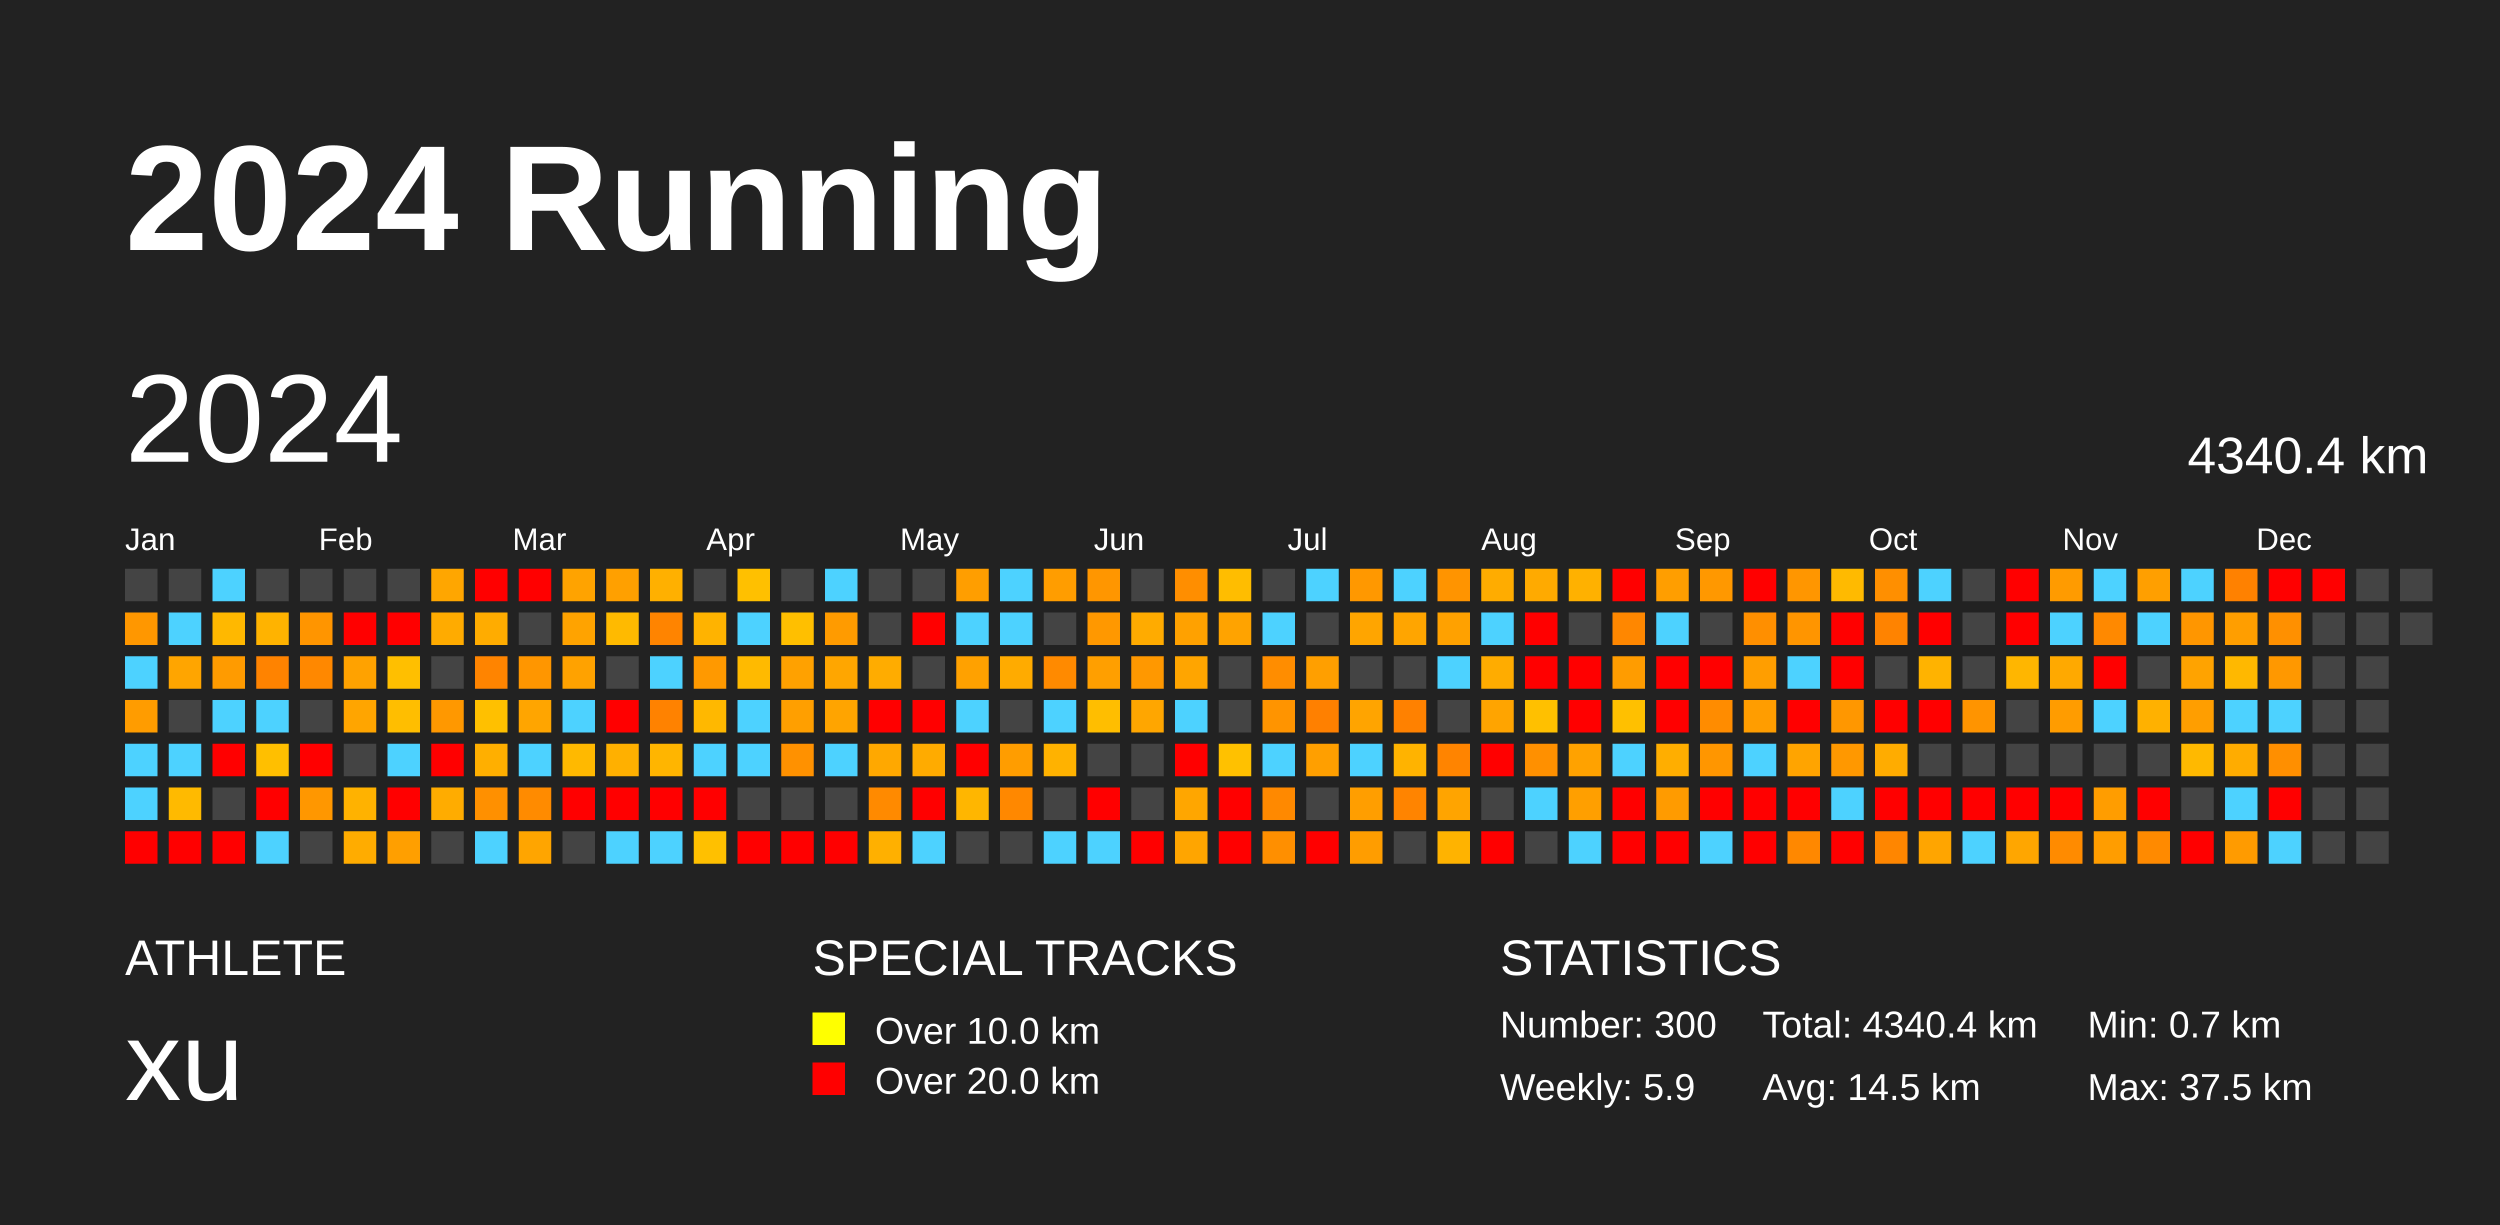
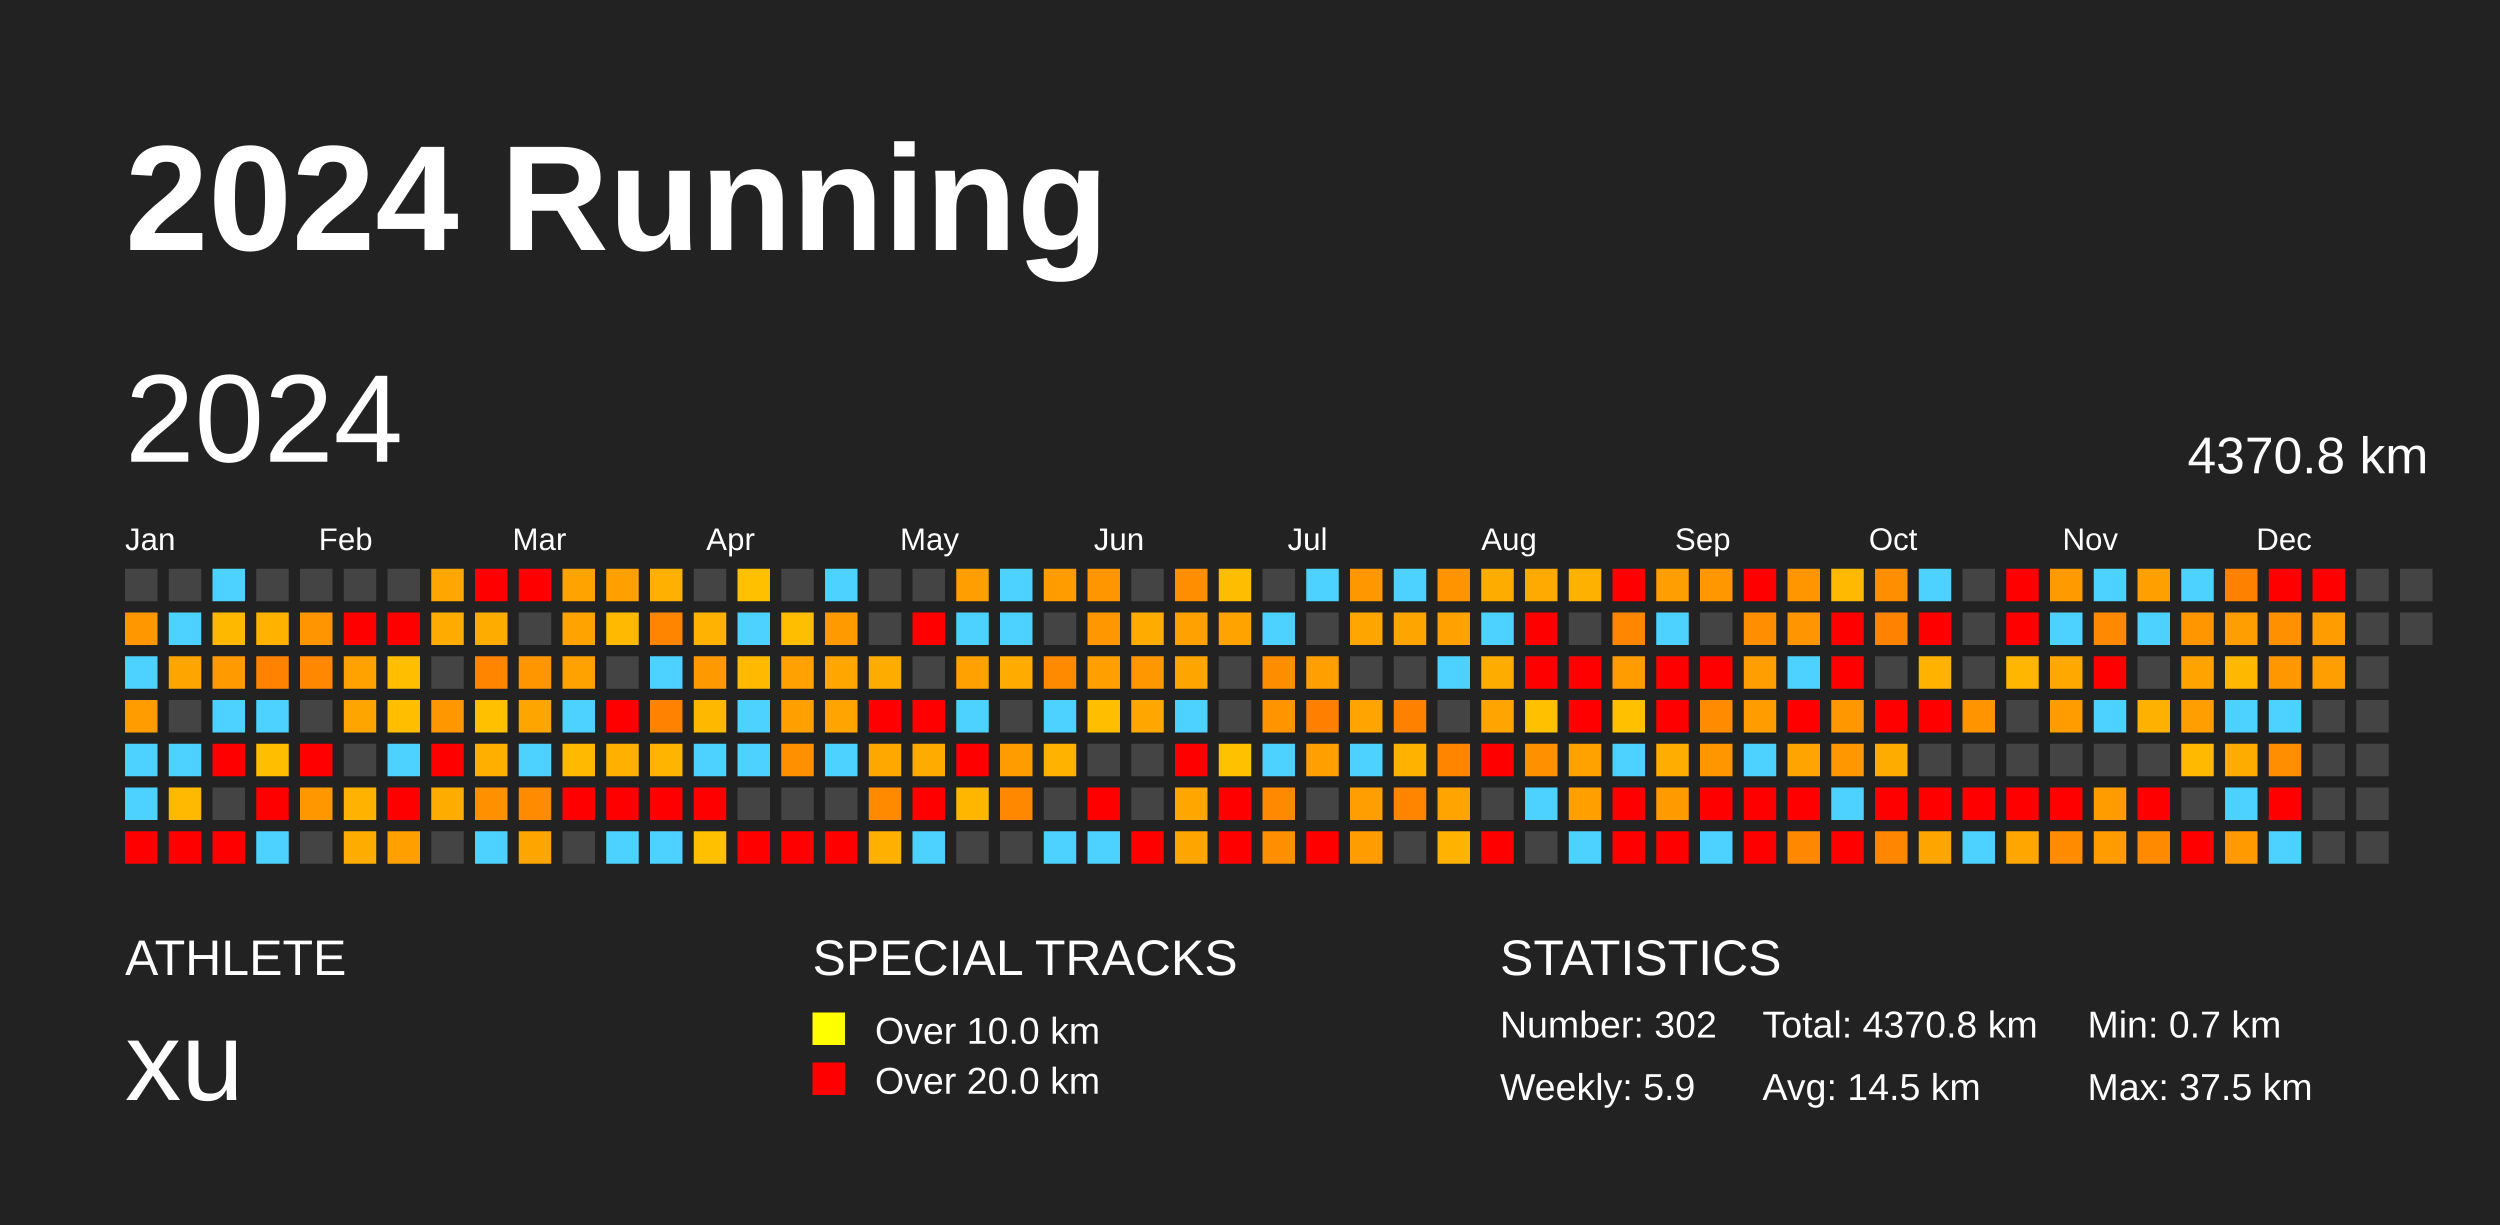
<svg xmlns="http://www.w3.org/2000/svg" baseProfile="full" height="98mm" version="1.1" viewBox="0,0,200,98" width="200mm">
  <defs />
  <rect fill="#222222" height="98" width="200" x="0" y="0" />
  <text fill="#FFFFFF" style="font-size:12px; font-family:Arial; font-weight:bold;" x="10" y="20">2024 Running</text>
  <text fill="#FFFFFF" style="font-size:4px; font-family:Arial" x="10" y="78">ATHLETE</text>
  <text fill="#FFFFFF" style="font-size:9px; font-family:Arial" x="10" y="88">xu</text>
  <text fill="#FFFFFF" style="font-size:4px; font-family:Arial" x="65" y="78">SPECIAL TRACKS</text>
  <rect fill="yellow" height="2.6" width="2.6" x="65" y="81" />
  <text fill="#FFFFFF" style="font-size:3px; font-family:Arial" x="70" y="83.5">Over 10.0 km</text>
  <rect fill="red" height="2.6" width="2.6" x="65" y="85" />
  <text fill="#FFFFFF" style="font-size:3px; font-family:Arial" x="70" y="87.5">Over 20.0 km</text>
  <text fill="#FFFFFF" style="font-size:4px; font-family:Arial" x="120" y="78">STATISTICS</text>
-   <text fill="#FFFFFF" style="font-size:3px; font-family:Arial" x="120" y="83">Number: 300</text>
+   <text fill="#FFFFFF" style="font-size:3px; font-family:Arial" x="120" y="83">Number: 302</text>
  <text fill="#FFFFFF" style="font-size:3px; font-family:Arial" x="120" y="88">Weekly: 5.9</text>
-   <text fill="#FFFFFF" style="font-size:3px; font-family:Arial" x="141" y="83">Total: 4340.4 km</text>
+   <text fill="#FFFFFF" style="font-size:3px; font-family:Arial" x="141" y="83">Total: 4370.8 km</text>
  <text fill="#FFFFFF" style="font-size:3px; font-family:Arial" x="141" y="88">Avg: 14.5 km</text>
  <text fill="#FFFFFF" style="font-size:3px; font-family:Arial" x="167" y="83">Min: 0.7 km</text>
  <text fill="#FFFFFF" style="font-size:3px; font-family:Arial" x="167" y="88">Max: 37.5 km</text>
  <text dominant-baseline="hanging" fill="#FFFFFF" style="font-size:10.0px; font-family:Arial;" x="10" y="30">2024</text>
-   <text dominant-baseline="hanging" fill="#FFFFFF" style="font-size:4.125px; font-family:Arial;" x="175" y="35">4340.4 km</text>
+   <text dominant-baseline="hanging" fill="#FFFFFF" style="font-size:4.125px; font-family:Arial;" x="175" y="35">4370.8 km</text>
  <text fill="#FFFFFF" style="font-size:2.5px; font-family:Arial" x="10.0" y="44">Jan</text>
  <text fill="#FFFFFF" style="font-size:2.5px; font-family:Arial" x="25.5" y="44">Feb</text>
  <text fill="#FFFFFF" style="font-size:2.5px; font-family:Arial" x="41.0" y="44">Mar</text>
  <text fill="#FFFFFF" style="font-size:2.5px; font-family:Arial" x="56.5" y="44">Apr</text>
  <text fill="#FFFFFF" style="font-size:2.5px; font-family:Arial" x="72.0" y="44">May</text>
  <text fill="#FFFFFF" style="font-size:2.5px; font-family:Arial" x="87.5" y="44">Jun</text>
  <text fill="#FFFFFF" style="font-size:2.5px; font-family:Arial" x="103.0" y="44">Jul</text>
  <text fill="#FFFFFF" style="font-size:2.5px; font-family:Arial" x="118.5" y="44">Aug</text>
  <text fill="#FFFFFF" style="font-size:2.5px; font-family:Arial" x="134.0" y="44">Sep</text>
  <text fill="#FFFFFF" style="font-size:2.5px; font-family:Arial" x="149.5" y="44">Oct</text>
  <text fill="#FFFFFF" style="font-size:2.5px; font-family:Arial" x="165.0" y="44">Nov</text>
  <text fill="#FFFFFF" style="font-size:2.5px; font-family:Arial" x="180.5" y="44">Dec</text>
  <rect fill="#444444" height="2.6" width="2.6" x="10.0" y="45.5" />
  <rect fill="#ff9700" height="2.6" width="2.6" x="10.0" y="49.0" />
  <rect fill="#4dd2ff" height="2.6" width="2.6" x="10.0" y="52.5" />
  <rect fill="#ff9c00" height="2.6" width="2.6" x="10.0" y="56.0" />
  <rect fill="#4dd2ff" height="2.6" width="2.6" x="10.0" y="59.5" />
  <rect fill="#4dd2ff" height="2.6" width="2.6" x="10.0" y="63.0" />
  <rect fill="red" height="2.6" width="2.6" x="10.0" y="66.5" />
  <rect fill="#444444" height="2.6" width="2.6" x="13.5" y="45.5" />
  <rect fill="#4dd2ff" height="2.6" width="2.6" x="13.5" y="49.0" />
  <rect fill="#ffa500" height="2.6" width="2.6" x="13.5" y="52.5" />
  <rect fill="#444444" height="2.6" width="2.6" x="13.5" y="56.0" />
  <rect fill="#4dd2ff" height="2.6" width="2.6" x="13.5" y="59.5" />
  <rect fill="#ffba00" height="2.6" width="2.6" x="13.5" y="63.0" />
  <rect fill="red" height="2.6" width="2.6" x="13.5" y="66.5" />
  <rect fill="#4dd2ff" height="2.6" width="2.6" x="17.0" y="45.5" />
  <rect fill="#ffb800" height="2.6" width="2.6" x="17.0" y="49.0" />
  <rect fill="#ff9b00" height="2.6" width="2.6" x="17.0" y="52.5" />
  <rect fill="#4dd2ff" height="2.6" width="2.6" x="17.0" y="56.0" />
  <rect fill="red" height="2.6" width="2.6" x="17.0" y="59.5" />
  <rect fill="#444444" height="2.6" width="2.6" x="17.0" y="63.0" />
  <rect fill="red" height="2.6" width="2.6" x="17.0" y="66.5" />
  <rect fill="#444444" height="2.6" width="2.6" x="20.5" y="45.5" />
  <rect fill="#ffb300" height="2.6" width="2.6" x="20.5" y="49.0" />
  <rect fill="#ff8300" height="2.6" width="2.6" x="20.5" y="52.5" />
  <rect fill="#4dd2ff" height="2.6" width="2.6" x="20.5" y="56.0" />
  <rect fill="#ffbf00" height="2.6" width="2.6" x="20.5" y="59.5" />
  <rect fill="red" height="2.6" width="2.6" x="20.5" y="63.0" />
  <rect fill="#4dd2ff" height="2.6" width="2.6" x="20.5" y="66.5" />
  <rect fill="#444444" height="2.6" width="2.6" x="24.0" y="45.5" />
  <rect fill="#ff9500" height="2.6" width="2.6" x="24.0" y="49.0" />
  <rect fill="#ff8800" height="2.6" width="2.6" x="24.0" y="52.5" />
  <rect fill="#444444" height="2.6" width="2.6" x="24.0" y="56.0" />
  <rect fill="red" height="2.6" width="2.6" x="24.0" y="59.5" />
  <rect fill="#ff9700" height="2.6" width="2.6" x="24.0" y="63.0" />
  <rect fill="#444444" height="2.6" width="2.6" x="24.0" y="66.5" />
  <rect fill="#444444" height="2.6" width="2.6" x="27.5" y="45.5" />
  <rect fill="red" height="2.6" width="2.6" x="27.5" y="49.0" />
  <rect fill="#ffa200" height="2.6" width="2.6" x="27.5" y="52.5" />
  <rect fill="#ffa500" height="2.6" width="2.6" x="27.5" y="56.0" />
  <rect fill="#444444" height="2.6" width="2.6" x="27.5" y="59.5" />
  <rect fill="#ffb200" height="2.6" width="2.6" x="27.5" y="63.0" />
  <rect fill="#ffac00" height="2.6" width="2.6" x="27.5" y="66.5" />
  <rect fill="#444444" height="2.6" width="2.6" x="31.0" y="45.5" />
  <rect fill="red" height="2.6" width="2.6" x="31.0" y="49.0" />
  <rect fill="#ffbf00" height="2.6" width="2.6" x="31.0" y="52.5" />
  <rect fill="#ffbe00" height="2.6" width="2.6" x="31.0" y="56.0" />
  <rect fill="#4dd2ff" height="2.6" width="2.6" x="31.0" y="59.5" />
  <rect fill="red" height="2.6" width="2.6" x="31.0" y="63.0" />
  <rect fill="#ff9f00" height="2.6" width="2.6" x="31.0" y="66.5" />
  <rect fill="#ffa600" height="2.6" width="2.6" x="34.5" y="45.5" />
  <rect fill="#ffab00" height="2.6" width="2.6" x="34.5" y="49.0" />
  <rect fill="#444444" height="2.6" width="2.6" x="34.5" y="52.5" />
  <rect fill="#ff9800" height="2.6" width="2.6" x="34.5" y="56.0" />
  <rect fill="red" height="2.6" width="2.6" x="34.5" y="59.5" />
  <rect fill="#ffac00" height="2.6" width="2.6" x="34.5" y="63.0" />
  <rect fill="#444444" height="2.6" width="2.6" x="34.5" y="66.5" />
  <rect fill="red" height="2.6" width="2.6" x="38.0" y="45.5" />
  <rect fill="#ffac00" height="2.6" width="2.6" x="38.0" y="49.0" />
  <rect fill="#ff8400" height="2.6" width="2.6" x="38.0" y="52.5" />
  <rect fill="#ffc000" height="2.6" width="2.6" x="38.0" y="56.0" />
  <rect fill="#ffaf00" height="2.6" width="2.6" x="38.0" y="59.5" />
  <rect fill="#ff9000" height="2.6" width="2.6" x="38.0" y="63.0" />
  <rect fill="#4dd2ff" height="2.6" width="2.6" x="38.0" y="66.5" />
  <rect fill="red" height="2.6" width="2.6" x="41.5" y="45.5" />
  <rect fill="#444444" height="2.6" width="2.6" x="41.5" y="49.0" />
  <rect fill="#ff9600" height="2.6" width="2.6" x="41.5" y="52.5" />
  <rect fill="#ffa500" height="2.6" width="2.6" x="41.5" y="56.0" />
  <rect fill="#4dd2ff" height="2.6" width="2.6" x="41.5" y="59.5" />
  <rect fill="#ff8b00" height="2.6" width="2.6" x="41.5" y="63.0" />
  <rect fill="#ffa500" height="2.6" width="2.6" x="41.5" y="66.5" />
  <rect fill="#ffa300" height="2.6" width="2.6" x="45.0" y="45.5" />
  <rect fill="#ffa300" height="2.6" width="2.6" x="45.0" y="49.0" />
  <rect fill="#ffa200" height="2.6" width="2.6" x="45.0" y="52.5" />
  <rect fill="#4dd2ff" height="2.6" width="2.6" x="45.0" y="56.0" />
  <rect fill="#ffb900" height="2.6" width="2.6" x="45.0" y="59.5" />
  <rect fill="red" height="2.6" width="2.6" x="45.0" y="63.0" />
  <rect fill="#444444" height="2.6" width="2.6" x="45.0" y="66.5" />
  <rect fill="#ffa000" height="2.6" width="2.6" x="48.5" y="45.5" />
  <rect fill="#ffba00" height="2.6" width="2.6" x="48.5" y="49.0" />
  <rect fill="#444444" height="2.6" width="2.6" x="48.5" y="52.5" />
  <rect fill="red" height="2.6" width="2.6" x="48.5" y="56.0" />
  <rect fill="#ffb000" height="2.6" width="2.6" x="48.5" y="59.5" />
  <rect fill="red" height="2.6" width="2.6" x="48.5" y="63.0" />
  <rect fill="#4dd2ff" height="2.6" width="2.6" x="48.5" y="66.5" />
  <rect fill="#ffb000" height="2.6" width="2.6" x="52.0" y="45.5" />
  <rect fill="#ff8400" height="2.6" width="2.6" x="52.0" y="49.0" />
  <rect fill="#4dd2ff" height="2.6" width="2.6" x="52.0" y="52.5" />
  <rect fill="#ff8200" height="2.6" width="2.6" x="52.0" y="56.0" />
  <rect fill="#ffb500" height="2.6" width="2.6" x="52.0" y="59.5" />
  <rect fill="red" height="2.6" width="2.6" x="52.0" y="63.0" />
  <rect fill="#4dd2ff" height="2.6" width="2.6" x="52.0" y="66.5" />
  <rect fill="#444444" height="2.6" width="2.6" x="55.5" y="45.5" />
  <rect fill="#ffb300" height="2.6" width="2.6" x="55.5" y="49.0" />
  <rect fill="#ff9900" height="2.6" width="2.6" x="55.5" y="52.5" />
  <rect fill="#ffb800" height="2.6" width="2.6" x="55.5" y="56.0" />
  <rect fill="#4dd2ff" height="2.6" width="2.6" x="55.5" y="59.5" />
  <rect fill="red" height="2.6" width="2.6" x="55.5" y="63.0" />
  <rect fill="#ffc000" height="2.6" width="2.6" x="55.5" y="66.5" />
  <rect fill="#ffc000" height="2.6" width="2.6" x="59.0" y="45.5" />
  <rect fill="#4dd2ff" height="2.6" width="2.6" x="59.0" y="49.0" />
  <rect fill="#ffba00" height="2.6" width="2.6" x="59.0" y="52.5" />
  <rect fill="#4dd2ff" height="2.6" width="2.6" x="59.0" y="56.0" />
  <rect fill="#4dd2ff" height="2.6" width="2.6" x="59.0" y="59.5" />
  <rect fill="#444444" height="2.6" width="2.6" x="59.0" y="63.0" />
  <rect fill="red" height="2.6" width="2.6" x="59.0" y="66.5" />
  <rect fill="#444444" height="2.6" width="2.6" x="62.5" y="45.5" />
  <rect fill="#ffbf00" height="2.6" width="2.6" x="62.5" y="49.0" />
  <rect fill="#ffa100" height="2.6" width="2.6" x="62.5" y="52.5" />
  <rect fill="#ff9f00" height="2.6" width="2.6" x="62.5" y="56.0" />
  <rect fill="#ff9100" height="2.6" width="2.6" x="62.5" y="59.5" />
  <rect fill="#444444" height="2.6" width="2.6" x="62.5" y="63.0" />
  <rect fill="red" height="2.6" width="2.6" x="62.5" y="66.5" />
  <rect fill="#4dd2ff" height="2.6" width="2.6" x="66.0" y="45.5" />
  <rect fill="#ff9b00" height="2.6" width="2.6" x="66.0" y="49.0" />
  <rect fill="#ffa600" height="2.6" width="2.6" x="66.0" y="52.5" />
  <rect fill="#ffa400" height="2.6" width="2.6" x="66.0" y="56.0" />
  <rect fill="#4dd2ff" height="2.6" width="2.6" x="66.0" y="59.5" />
  <rect fill="#444444" height="2.6" width="2.6" x="66.0" y="63.0" />
  <rect fill="red" height="2.6" width="2.6" x="66.0" y="66.5" />
  <rect fill="#444444" height="2.6" width="2.6" x="69.5" y="45.5" />
  <rect fill="#444444" height="2.6" width="2.6" x="69.5" y="49.0" />
  <rect fill="#ffac00" height="2.6" width="2.6" x="69.5" y="52.5" />
  <rect fill="red" height="2.6" width="2.6" x="69.5" y="56.0" />
  <rect fill="#ffa800" height="2.6" width="2.6" x="69.5" y="59.5" />
  <rect fill="#ff8a00" height="2.6" width="2.6" x="69.5" y="63.0" />
  <rect fill="#ffb000" height="2.6" width="2.6" x="69.5" y="66.5" />
  <rect fill="#444444" height="2.6" width="2.6" x="73.0" y="45.5" />
  <rect fill="red" height="2.6" width="2.6" x="73.0" y="49.0" />
  <rect fill="#444444" height="2.6" width="2.6" x="73.0" y="52.5" />
  <rect fill="red" height="2.6" width="2.6" x="73.0" y="56.0" />
  <rect fill="#ffab00" height="2.6" width="2.6" x="73.0" y="59.5" />
  <rect fill="red" height="2.6" width="2.6" x="73.0" y="63.0" />
  <rect fill="#4dd2ff" height="2.6" width="2.6" x="73.0" y="66.5" />
  <rect fill="#ff9e00" height="2.6" width="2.6" x="76.5" y="45.5" />
  <rect fill="#4dd2ff" height="2.6" width="2.6" x="76.5" y="49.0" />
  <rect fill="#ffa100" height="2.6" width="2.6" x="76.5" y="52.5" />
  <rect fill="#4dd2ff" height="2.6" width="2.6" x="76.5" y="56.0" />
  <rect fill="red" height="2.6" width="2.6" x="76.5" y="59.5" />
  <rect fill="#ffb600" height="2.6" width="2.6" x="76.5" y="63.0" />
  <rect fill="#444444" height="2.6" width="2.6" x="76.5" y="66.5" />
  <rect fill="#4dd2ff" height="2.6" width="2.6" x="80.0" y="45.5" />
  <rect fill="#4dd2ff" height="2.6" width="2.6" x="80.0" y="49.0" />
  <rect fill="#ffab00" height="2.6" width="2.6" x="80.0" y="52.5" />
  <rect fill="#444444" height="2.6" width="2.6" x="80.0" y="56.0" />
  <rect fill="#ff9d00" height="2.6" width="2.6" x="80.0" y="59.5" />
  <rect fill="#ff8800" height="2.6" width="2.6" x="80.0" y="63.0" />
  <rect fill="#444444" height="2.6" width="2.6" x="80.0" y="66.5" />
  <rect fill="#ff9d00" height="2.6" width="2.6" x="83.5" y="45.5" />
  <rect fill="#444444" height="2.6" width="2.6" x="83.5" y="49.0" />
  <rect fill="#ff8a00" height="2.6" width="2.6" x="83.5" y="52.5" />
  <rect fill="#4dd2ff" height="2.6" width="2.6" x="83.5" y="56.0" />
  <rect fill="#ffb200" height="2.6" width="2.6" x="83.5" y="59.5" />
  <rect fill="#444444" height="2.6" width="2.6" x="83.5" y="63.0" />
  <rect fill="#4dd2ff" height="2.6" width="2.6" x="83.5" y="66.5" />
  <rect fill="#ff9600" height="2.6" width="2.6" x="87.0" y="45.5" />
  <rect fill="#ff9800" height="2.6" width="2.6" x="87.0" y="49.0" />
  <rect fill="#ff9f00" height="2.6" width="2.6" x="87.0" y="52.5" />
  <rect fill="#ffbe00" height="2.6" width="2.6" x="87.0" y="56.0" />
  <rect fill="#444444" height="2.6" width="2.6" x="87.0" y="59.5" />
  <rect fill="red" height="2.6" width="2.6" x="87.0" y="63.0" />
  <rect fill="#4dd2ff" height="2.6" width="2.6" x="87.0" y="66.5" />
  <rect fill="#444444" height="2.6" width="2.6" x="90.5" y="45.5" />
  <rect fill="#ffab00" height="2.6" width="2.6" x="90.5" y="49.0" />
  <rect fill="#ff9800" height="2.6" width="2.6" x="90.5" y="52.5" />
  <rect fill="#ffa600" height="2.6" width="2.6" x="90.5" y="56.0" />
  <rect fill="#444444" height="2.6" width="2.6" x="90.5" y="59.5" />
  <rect fill="#444444" height="2.6" width="2.6" x="90.5" y="63.0" />
  <rect fill="red" height="2.6" width="2.6" x="90.5" y="66.5" />
  <rect fill="#ff8e00" height="2.6" width="2.6" x="94.0" y="45.5" />
  <rect fill="#ffa100" height="2.6" width="2.6" x="94.0" y="49.0" />
  <rect fill="#ffa500" height="2.6" width="2.6" x="94.0" y="52.5" />
  <rect fill="#4dd2ff" height="2.6" width="2.6" x="94.0" y="56.0" />
  <rect fill="red" height="2.6" width="2.6" x="94.0" y="59.5" />
  <rect fill="#ffa600" height="2.6" width="2.6" x="94.0" y="63.0" />
  <rect fill="#ffa500" height="2.6" width="2.6" x="94.0" y="66.5" />
  <rect fill="#ffbd00" height="2.6" width="2.6" x="97.5" y="45.5" />
  <rect fill="#ffa300" height="2.6" width="2.6" x="97.5" y="49.0" />
  <rect fill="#444444" height="2.6" width="2.6" x="97.5" y="52.5" />
  <rect fill="#444444" height="2.6" width="2.6" x="97.5" y="56.0" />
  <rect fill="#ffc100" height="2.6" width="2.6" x="97.5" y="59.5" />
  <rect fill="red" height="2.6" width="2.6" x="97.5" y="63.0" />
  <rect fill="red" height="2.6" width="2.6" x="97.5" y="66.5" />
  <rect fill="#444444" height="2.6" width="2.6" x="101.0" y="45.5" />
  <rect fill="#4dd2ff" height="2.6" width="2.6" x="101.0" y="49.0" />
  <rect fill="#ff8d00" height="2.6" width="2.6" x="101.0" y="52.5" />
  <rect fill="#ff9400" height="2.6" width="2.6" x="101.0" y="56.0" />
  <rect fill="#4dd2ff" height="2.6" width="2.6" x="101.0" y="59.5" />
  <rect fill="#ff8900" height="2.6" width="2.6" x="101.0" y="63.0" />
  <rect fill="#ff8f00" height="2.6" width="2.6" x="101.0" y="66.5" />
  <rect fill="#4dd2ff" height="2.6" width="2.6" x="104.5" y="45.5" />
  <rect fill="#444444" height="2.6" width="2.6" x="104.5" y="49.0" />
  <rect fill="#ff9f00" height="2.6" width="2.6" x="104.5" y="52.5" />
  <rect fill="#ff8000" height="2.6" width="2.6" x="104.5" y="56.0" />
  <rect fill="#ff9f00" height="2.6" width="2.6" x="104.5" y="59.5" />
  <rect fill="#444444" height="2.6" width="2.6" x="104.5" y="63.0" />
  <rect fill="red" height="2.6" width="2.6" x="104.5" y="66.5" />
  <rect fill="#ff9800" height="2.6" width="2.6" x="108.0" y="45.5" />
  <rect fill="#ffa500" height="2.6" width="2.6" x="108.0" y="49.0" />
  <rect fill="#444444" height="2.6" width="2.6" x="108.0" y="52.5" />
  <rect fill="#ffa400" height="2.6" width="2.6" x="108.0" y="56.0" />
  <rect fill="#4dd2ff" height="2.6" width="2.6" x="108.0" y="59.5" />
  <rect fill="#ff9e00" height="2.6" width="2.6" x="108.0" y="63.0" />
  <rect fill="#ff9d00" height="2.6" width="2.6" x="108.0" y="66.5" />
  <rect fill="#4dd2ff" height="2.6" width="2.6" x="111.5" y="45.5" />
  <rect fill="#ffa500" height="2.6" width="2.6" x="111.5" y="49.0" />
  <rect fill="#444444" height="2.6" width="2.6" x="111.5" y="52.5" />
  <rect fill="#ff8100" height="2.6" width="2.6" x="111.5" y="56.0" />
  <rect fill="#ffb300" height="2.6" width="2.6" x="111.5" y="59.5" />
  <rect fill="#ff8400" height="2.6" width="2.6" x="111.5" y="63.0" />
  <rect fill="#444444" height="2.6" width="2.6" x="111.5" y="66.5" />
  <rect fill="#ff9400" height="2.6" width="2.6" x="115.0" y="45.5" />
  <rect fill="#ffa100" height="2.6" width="2.6" x="115.0" y="49.0" />
  <rect fill="#4dd2ff" height="2.6" width="2.6" x="115.0" y="52.5" />
  <rect fill="#444444" height="2.6" width="2.6" x="115.0" y="56.0" />
  <rect fill="#ff8400" height="2.6" width="2.6" x="115.0" y="59.5" />
  <rect fill="#ffa400" height="2.6" width="2.6" x="115.0" y="63.0" />
  <rect fill="#ffb300" height="2.6" width="2.6" x="115.0" y="66.5" />
  <rect fill="#ffac00" height="2.6" width="2.6" x="118.5" y="45.5" />
  <rect fill="#4dd2ff" height="2.6" width="2.6" x="118.5" y="49.0" />
  <rect fill="#ffac00" height="2.6" width="2.6" x="118.5" y="52.5" />
  <rect fill="#ffa400" height="2.6" width="2.6" x="118.5" y="56.0" />
  <rect fill="red" height="2.6" width="2.6" x="118.5" y="59.5" />
  <rect fill="#444444" height="2.6" width="2.6" x="118.5" y="63.0" />
  <rect fill="red" height="2.6" width="2.6" x="118.5" y="66.5" />
  <rect fill="#ffaa00" height="2.6" width="2.6" x="122.0" y="45.5" />
  <rect fill="red" height="2.6" width="2.6" x="122.0" y="49.0" />
  <rect fill="red" height="2.6" width="2.6" x="122.0" y="52.5" />
  <rect fill="#ffc000" height="2.6" width="2.6" x="122.0" y="56.0" />
  <rect fill="#ff9000" height="2.6" width="2.6" x="122.0" y="59.5" />
  <rect fill="#4dd2ff" height="2.6" width="2.6" x="122.0" y="63.0" />
  <rect fill="#444444" height="2.6" width="2.6" x="122.0" y="66.5" />
  <rect fill="#ffb100" height="2.6" width="2.6" x="125.5" y="45.5" />
  <rect fill="#444444" height="2.6" width="2.6" x="125.5" y="49.0" />
  <rect fill="red" height="2.6" width="2.6" x="125.5" y="52.5" />
  <rect fill="red" height="2.6" width="2.6" x="125.5" y="56.0" />
  <rect fill="#ffa200" height="2.6" width="2.6" x="125.5" y="59.5" />
  <rect fill="#ff9f00" height="2.6" width="2.6" x="125.5" y="63.0" />
  <rect fill="#4dd2ff" height="2.6" width="2.6" x="125.5" y="66.5" />
  <rect fill="red" height="2.6" width="2.6" x="129.0" y="45.5" />
  <rect fill="#ff8700" height="2.6" width="2.6" x="129.0" y="49.0" />
  <rect fill="#ff9c00" height="2.6" width="2.6" x="129.0" y="52.5" />
  <rect fill="#ffc000" height="2.6" width="2.6" x="129.0" y="56.0" />
  <rect fill="#4dd2ff" height="2.6" width="2.6" x="129.0" y="59.5" />
  <rect fill="red" height="2.6" width="2.6" x="129.0" y="63.0" />
  <rect fill="red" height="2.6" width="2.6" x="129.0" y="66.5" />
  <rect fill="#ff9e00" height="2.6" width="2.6" x="132.5" y="45.5" />
  <rect fill="#4dd2ff" height="2.6" width="2.6" x="132.5" y="49.0" />
  <rect fill="red" height="2.6" width="2.6" x="132.5" y="52.5" />
  <rect fill="red" height="2.6" width="2.6" x="132.5" y="56.0" />
  <rect fill="#ffae00" height="2.6" width="2.6" x="132.5" y="59.5" />
  <rect fill="#ff9b00" height="2.6" width="2.6" x="132.5" y="63.0" />
  <rect fill="red" height="2.6" width="2.6" x="132.5" y="66.5" />
  <rect fill="#ff9800" height="2.6" width="2.6" x="136.0" y="45.5" />
  <rect fill="#444444" height="2.6" width="2.6" x="136.0" y="49.0" />
  <rect fill="red" height="2.6" width="2.6" x="136.0" y="52.5" />
  <rect fill="#ff8c00" height="2.6" width="2.6" x="136.0" y="56.0" />
  <rect fill="#ff9600" height="2.6" width="2.6" x="136.0" y="59.5" />
  <rect fill="red" height="2.6" width="2.6" x="136.0" y="63.0" />
  <rect fill="#4dd2ff" height="2.6" width="2.6" x="136.0" y="66.5" />
  <rect fill="red" height="2.6" width="2.6" x="139.5" y="45.5" />
  <rect fill="#ff8f00" height="2.6" width="2.6" x="139.5" y="49.0" />
  <rect fill="#ff9e00" height="2.6" width="2.6" x="139.5" y="52.5" />
  <rect fill="#ff9d00" height="2.6" width="2.6" x="139.5" y="56.0" />
  <rect fill="#4dd2ff" height="2.6" width="2.6" x="139.5" y="59.5" />
  <rect fill="red" height="2.6" width="2.6" x="139.5" y="63.0" />
  <rect fill="red" height="2.6" width="2.6" x="139.5" y="66.5" />
  <rect fill="#ff9600" height="2.6" width="2.6" x="143.0" y="45.5" />
  <rect fill="#ff9500" height="2.6" width="2.6" x="143.0" y="49.0" />
  <rect fill="#4dd2ff" height="2.6" width="2.6" x="143.0" y="52.5" />
  <rect fill="red" height="2.6" width="2.6" x="143.0" y="56.0" />
  <rect fill="#ffa400" height="2.6" width="2.6" x="143.0" y="59.5" />
  <rect fill="red" height="2.6" width="2.6" x="143.0" y="63.0" />
  <rect fill="#ff8800" height="2.6" width="2.6" x="143.0" y="66.5" />
  <rect fill="#ffba00" height="2.6" width="2.6" x="146.5" y="45.5" />
  <rect fill="red" height="2.6" width="2.6" x="146.5" y="49.0" />
  <rect fill="red" height="2.6" width="2.6" x="146.5" y="52.5" />
  <rect fill="#ff9700" height="2.6" width="2.6" x="146.5" y="56.0" />
  <rect fill="#ff9800" height="2.6" width="2.6" x="146.5" y="59.5" />
  <rect fill="#4dd2ff" height="2.6" width="2.6" x="146.5" y="63.0" />
  <rect fill="red" height="2.6" width="2.6" x="146.5" y="66.5" />
  <rect fill="#ff8f00" height="2.6" width="2.6" x="150.0" y="45.5" />
  <rect fill="#ff8300" height="2.6" width="2.6" x="150.0" y="49.0" />
  <rect fill="#444444" height="2.6" width="2.6" x="150.0" y="52.5" />
  <rect fill="red" height="2.6" width="2.6" x="150.0" y="56.0" />
  <rect fill="#ffac00" height="2.6" width="2.6" x="150.0" y="59.5" />
  <rect fill="red" height="2.6" width="2.6" x="150.0" y="63.0" />
  <rect fill="#ff8600" height="2.6" width="2.6" x="150.0" y="66.5" />
  <rect fill="#4dd2ff" height="2.6" width="2.6" x="153.5" y="45.5" />
  <rect fill="red" height="2.6" width="2.6" x="153.5" y="49.0" />
  <rect fill="#ffb300" height="2.6" width="2.6" x="153.5" y="52.5" />
  <rect fill="red" height="2.6" width="2.6" x="153.5" y="56.0" />
  <rect fill="#444444" height="2.6" width="2.6" x="153.5" y="59.5" />
  <rect fill="red" height="2.6" width="2.6" x="153.5" y="63.0" />
  <rect fill="#ffa500" height="2.6" width="2.6" x="153.5" y="66.5" />
  <rect fill="#444444" height="2.6" width="2.6" x="157.0" y="45.5" />
  <rect fill="#444444" height="2.6" width="2.6" x="157.0" y="49.0" />
  <rect fill="#444444" height="2.6" width="2.6" x="157.0" y="52.5" />
  <rect fill="#ff9400" height="2.6" width="2.6" x="157.0" y="56.0" />
  <rect fill="#444444" height="2.6" width="2.6" x="157.0" y="59.5" />
  <rect fill="red" height="2.6" width="2.6" x="157.0" y="63.0" />
  <rect fill="#4dd2ff" height="2.6" width="2.6" x="157.0" y="66.5" />
  <rect fill="red" height="2.6" width="2.6" x="160.5" y="45.5" />
  <rect fill="red" height="2.6" width="2.6" x="160.5" y="49.0" />
  <rect fill="#ffb600" height="2.6" width="2.6" x="160.5" y="52.5" />
  <rect fill="#444444" height="2.6" width="2.6" x="160.5" y="56.0" />
  <rect fill="#444444" height="2.6" width="2.6" x="160.5" y="59.5" />
  <rect fill="red" height="2.6" width="2.6" x="160.5" y="63.0" />
  <rect fill="#ffa600" height="2.6" width="2.6" x="160.5" y="66.5" />
  <rect fill="#ff9b00" height="2.6" width="2.6" x="164.0" y="45.5" />
  <rect fill="#4dd2ff" height="2.6" width="2.6" x="164.0" y="49.0" />
  <rect fill="#ffa900" height="2.6" width="2.6" x="164.0" y="52.5" />
  <rect fill="#ff9c00" height="2.6" width="2.6" x="164.0" y="56.0" />
  <rect fill="#444444" height="2.6" width="2.6" x="164.0" y="59.5" />
  <rect fill="red" height="2.6" width="2.6" x="164.0" y="63.0" />
  <rect fill="#ff8b00" height="2.6" width="2.6" x="164.0" y="66.5" />
  <rect fill="#4dd2ff" height="2.6" width="2.6" x="167.5" y="45.5" />
  <rect fill="#ff8900" height="2.6" width="2.6" x="167.5" y="49.0" />
  <rect fill="red" height="2.6" width="2.6" x="167.5" y="52.5" />
  <rect fill="#4dd2ff" height="2.6" width="2.6" x="167.5" y="56.0" />
  <rect fill="#444444" height="2.6" width="2.6" x="167.5" y="59.5" />
  <rect fill="#ff9d00" height="2.6" width="2.6" x="167.5" y="63.0" />
  <rect fill="#ff9d00" height="2.6" width="2.6" x="167.5" y="66.5" />
  <rect fill="#ff9f00" height="2.6" width="2.6" x="171.0" y="45.5" />
  <rect fill="#4dd2ff" height="2.6" width="2.6" x="171.0" y="49.0" />
  <rect fill="#444444" height="2.6" width="2.6" x="171.0" y="52.5" />
  <rect fill="#ffb100" height="2.6" width="2.6" x="171.0" y="56.0" />
  <rect fill="#444444" height="2.6" width="2.6" x="171.0" y="59.5" />
  <rect fill="red" height="2.6" width="2.6" x="171.0" y="63.0" />
  <rect fill="#ff8a00" height="2.6" width="2.6" x="171.0" y="66.5" />
  <rect fill="#4dd2ff" height="2.6" width="2.6" x="174.5" y="45.5" />
  <rect fill="#ff9600" height="2.6" width="2.6" x="174.5" y="49.0" />
  <rect fill="#ffa300" height="2.6" width="2.6" x="174.5" y="52.5" />
  <rect fill="#ff9e00" height="2.6" width="2.6" x="174.5" y="56.0" />
  <rect fill="#ffb900" height="2.6" width="2.6" x="174.5" y="59.5" />
  <rect fill="#444444" height="2.6" width="2.6" x="174.5" y="63.0" />
  <rect fill="red" height="2.6" width="2.6" x="174.5" y="66.5" />
  <rect fill="#ff8100" height="2.6" width="2.6" x="178.0" y="45.5" />
  <rect fill="#ff9e00" height="2.6" width="2.6" x="178.0" y="49.0" />
  <rect fill="#ffb800" height="2.6" width="2.6" x="178.0" y="52.5" />
  <rect fill="#4dd2ff" height="2.6" width="2.6" x="178.0" y="56.0" />
  <rect fill="#ffac00" height="2.6" width="2.6" x="178.0" y="59.5" />
  <rect fill="#4dd2ff" height="2.6" width="2.6" x="178.0" y="63.0" />
  <rect fill="#ff9b00" height="2.6" width="2.6" x="178.0" y="66.5" />
  <rect fill="red" height="2.6" width="2.6" x="181.5" y="45.5" />
  <rect fill="#ff9000" height="2.6" width="2.6" x="181.5" y="49.0" />
  <rect fill="#ff9800" height="2.6" width="2.6" x="181.5" y="52.5" />
  <rect fill="#4dd2ff" height="2.6" width="2.6" x="181.5" y="56.0" />
  <rect fill="#ff8f00" height="2.6" width="2.6" x="181.5" y="59.5" />
  <rect fill="red" height="2.6" width="2.6" x="181.5" y="63.0" />
  <rect fill="#4dd2ff" height="2.6" width="2.6" x="181.5" y="66.5" />
  <rect fill="red" height="2.6" width="2.6" x="185.0" y="45.5" />
-   <rect fill="#444444" height="2.6" width="2.6" x="185.0" y="49.0" />
-   <rect fill="#444444" height="2.6" width="2.6" x="185.0" y="52.5" />
+   <rect fill="#ff9d00" height="2.6" width="2.6" x="185.0" y="49.0" />
+   <rect fill="#ff9e00" height="2.6" width="2.6" x="185.0" y="52.5" />
  <rect fill="#444444" height="2.6" width="2.6" x="185.0" y="56.0" />
  <rect fill="#444444" height="2.6" width="2.6" x="185.0" y="59.5" />
  <rect fill="#444444" height="2.6" width="2.6" x="185.0" y="63.0" />
  <rect fill="#444444" height="2.6" width="2.6" x="185.0" y="66.5" />
  <rect fill="#444444" height="2.6" width="2.6" x="188.5" y="45.5" />
  <rect fill="#444444" height="2.6" width="2.6" x="188.5" y="49.0" />
  <rect fill="#444444" height="2.6" width="2.6" x="188.5" y="52.5" />
  <rect fill="#444444" height="2.6" width="2.6" x="188.5" y="56.0" />
  <rect fill="#444444" height="2.6" width="2.6" x="188.5" y="59.5" />
  <rect fill="#444444" height="2.6" width="2.6" x="188.5" y="63.0" />
  <rect fill="#444444" height="2.6" width="2.6" x="188.5" y="66.5" />
  <rect fill="#444444" height="2.6" width="2.6" x="192.0" y="45.5" />
  <rect fill="#444444" height="2.6" width="2.6" x="192.0" y="49.0" />
</svg>
